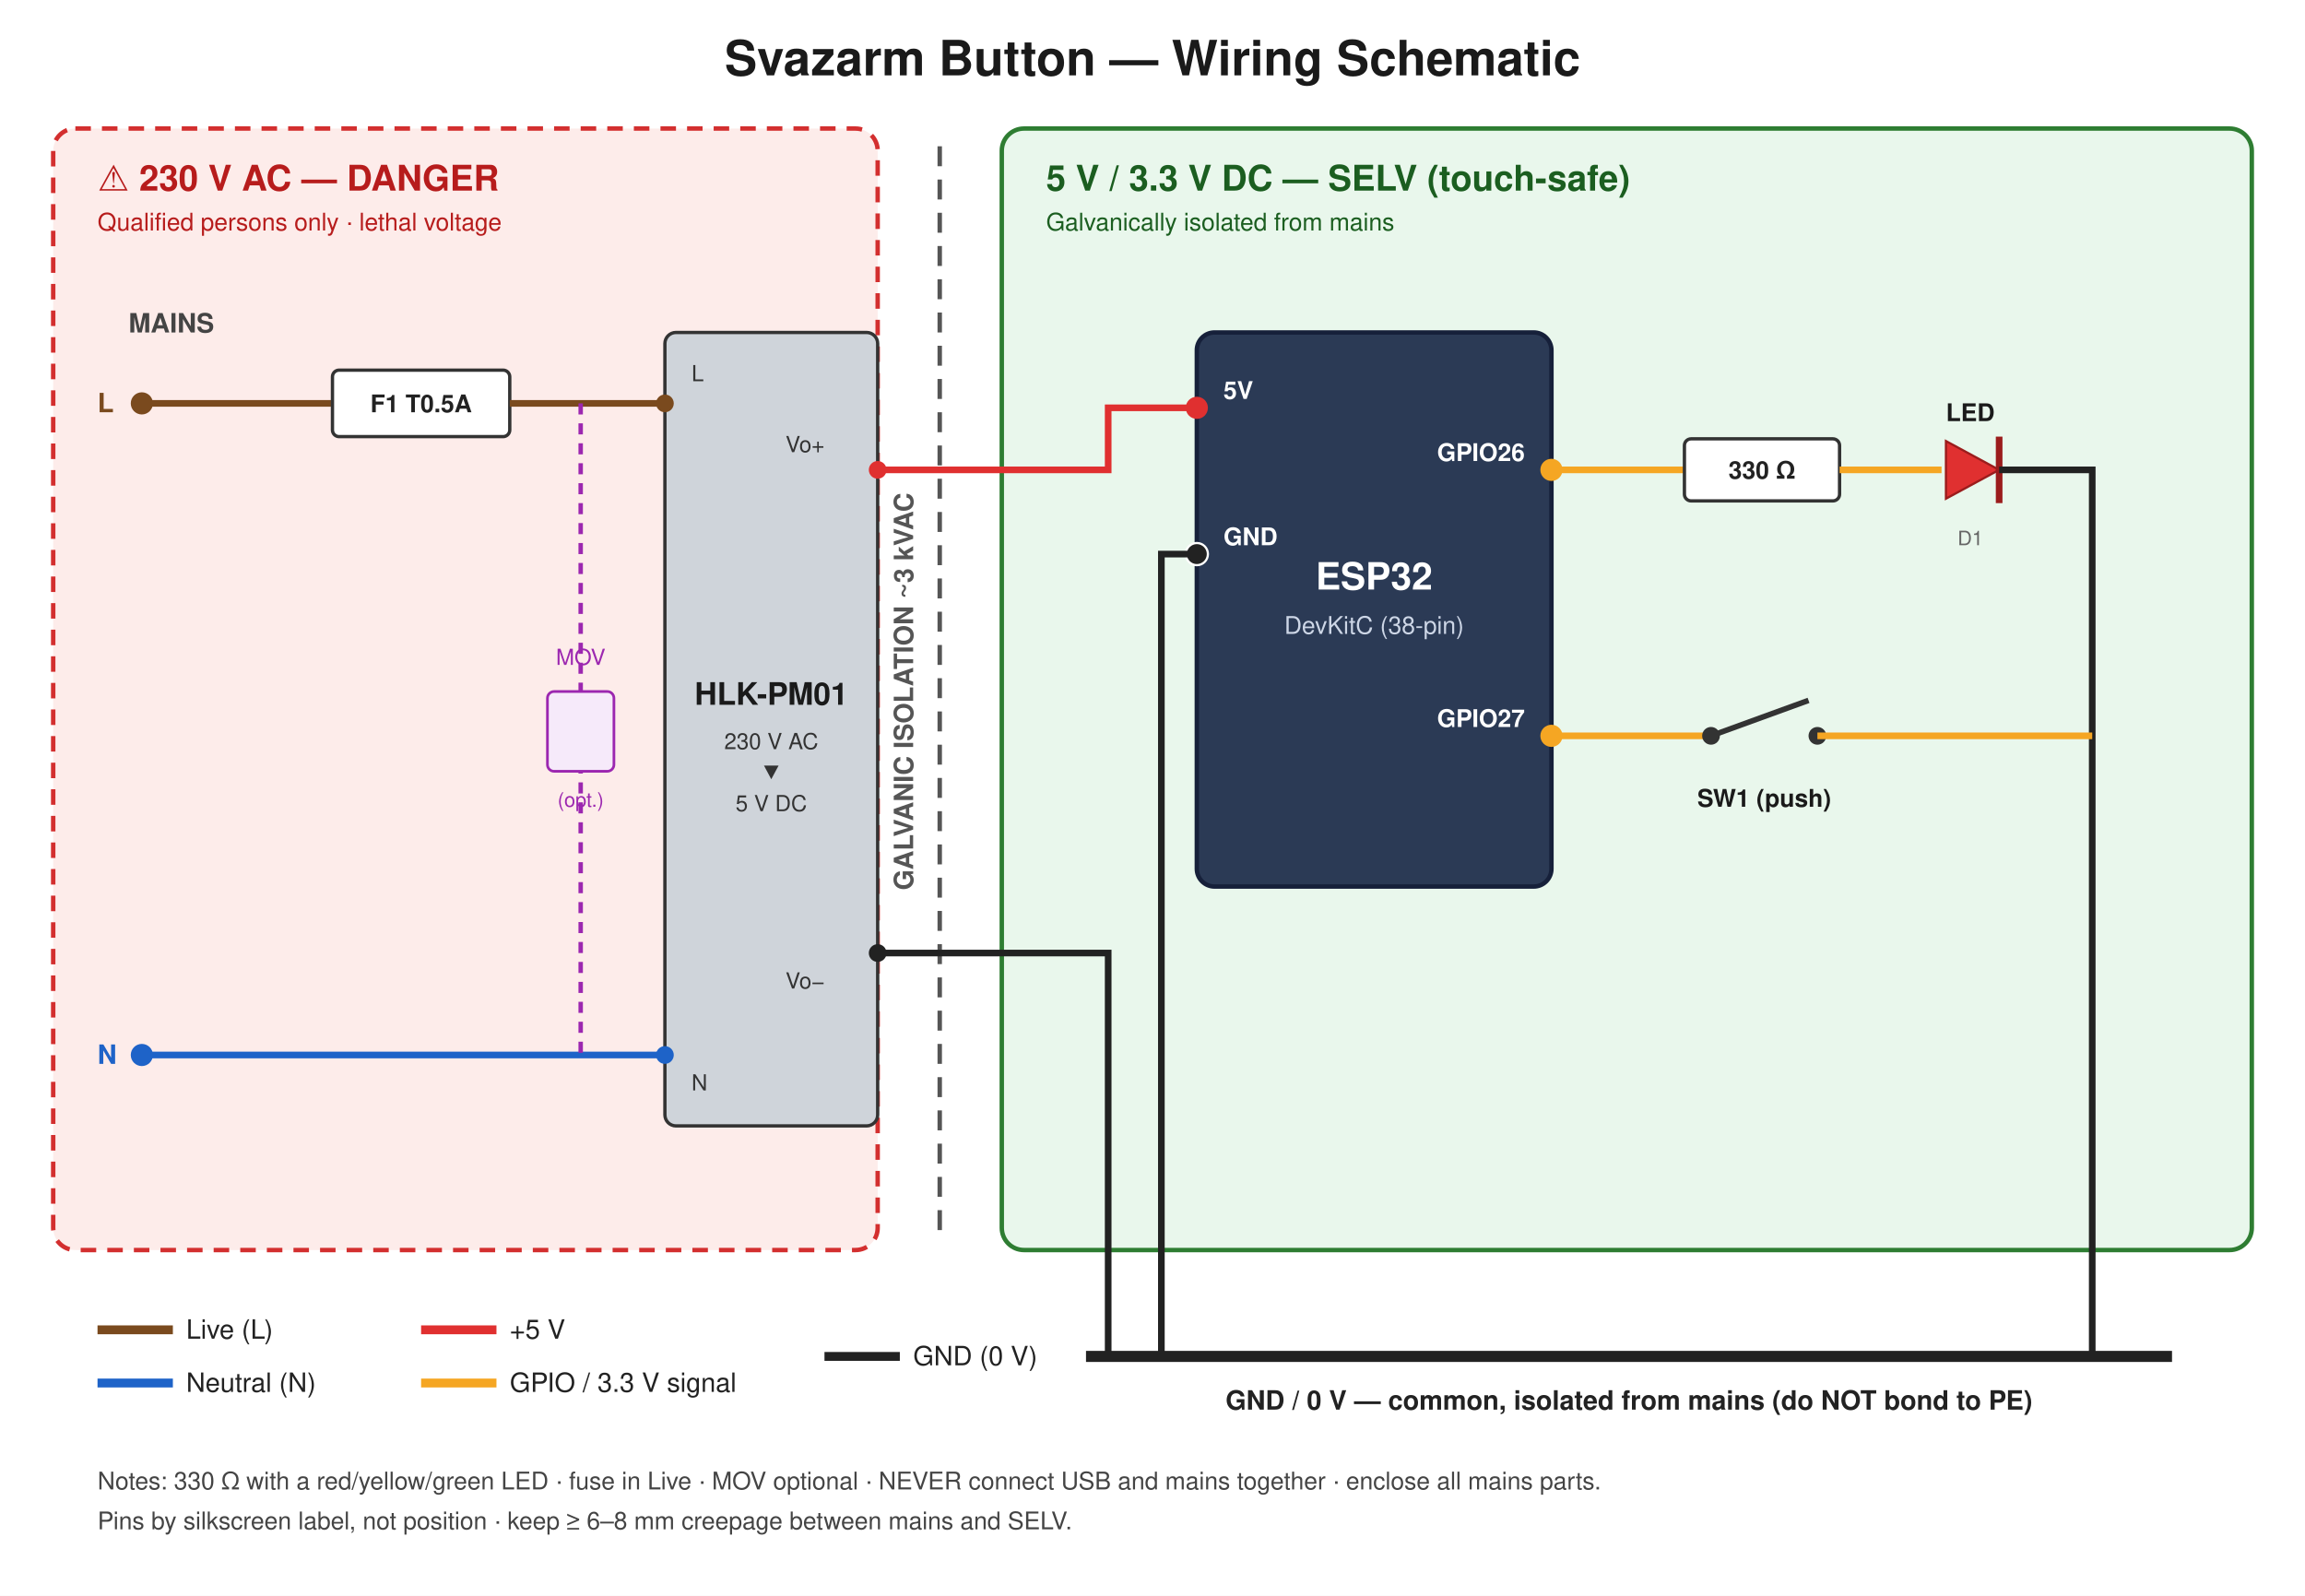
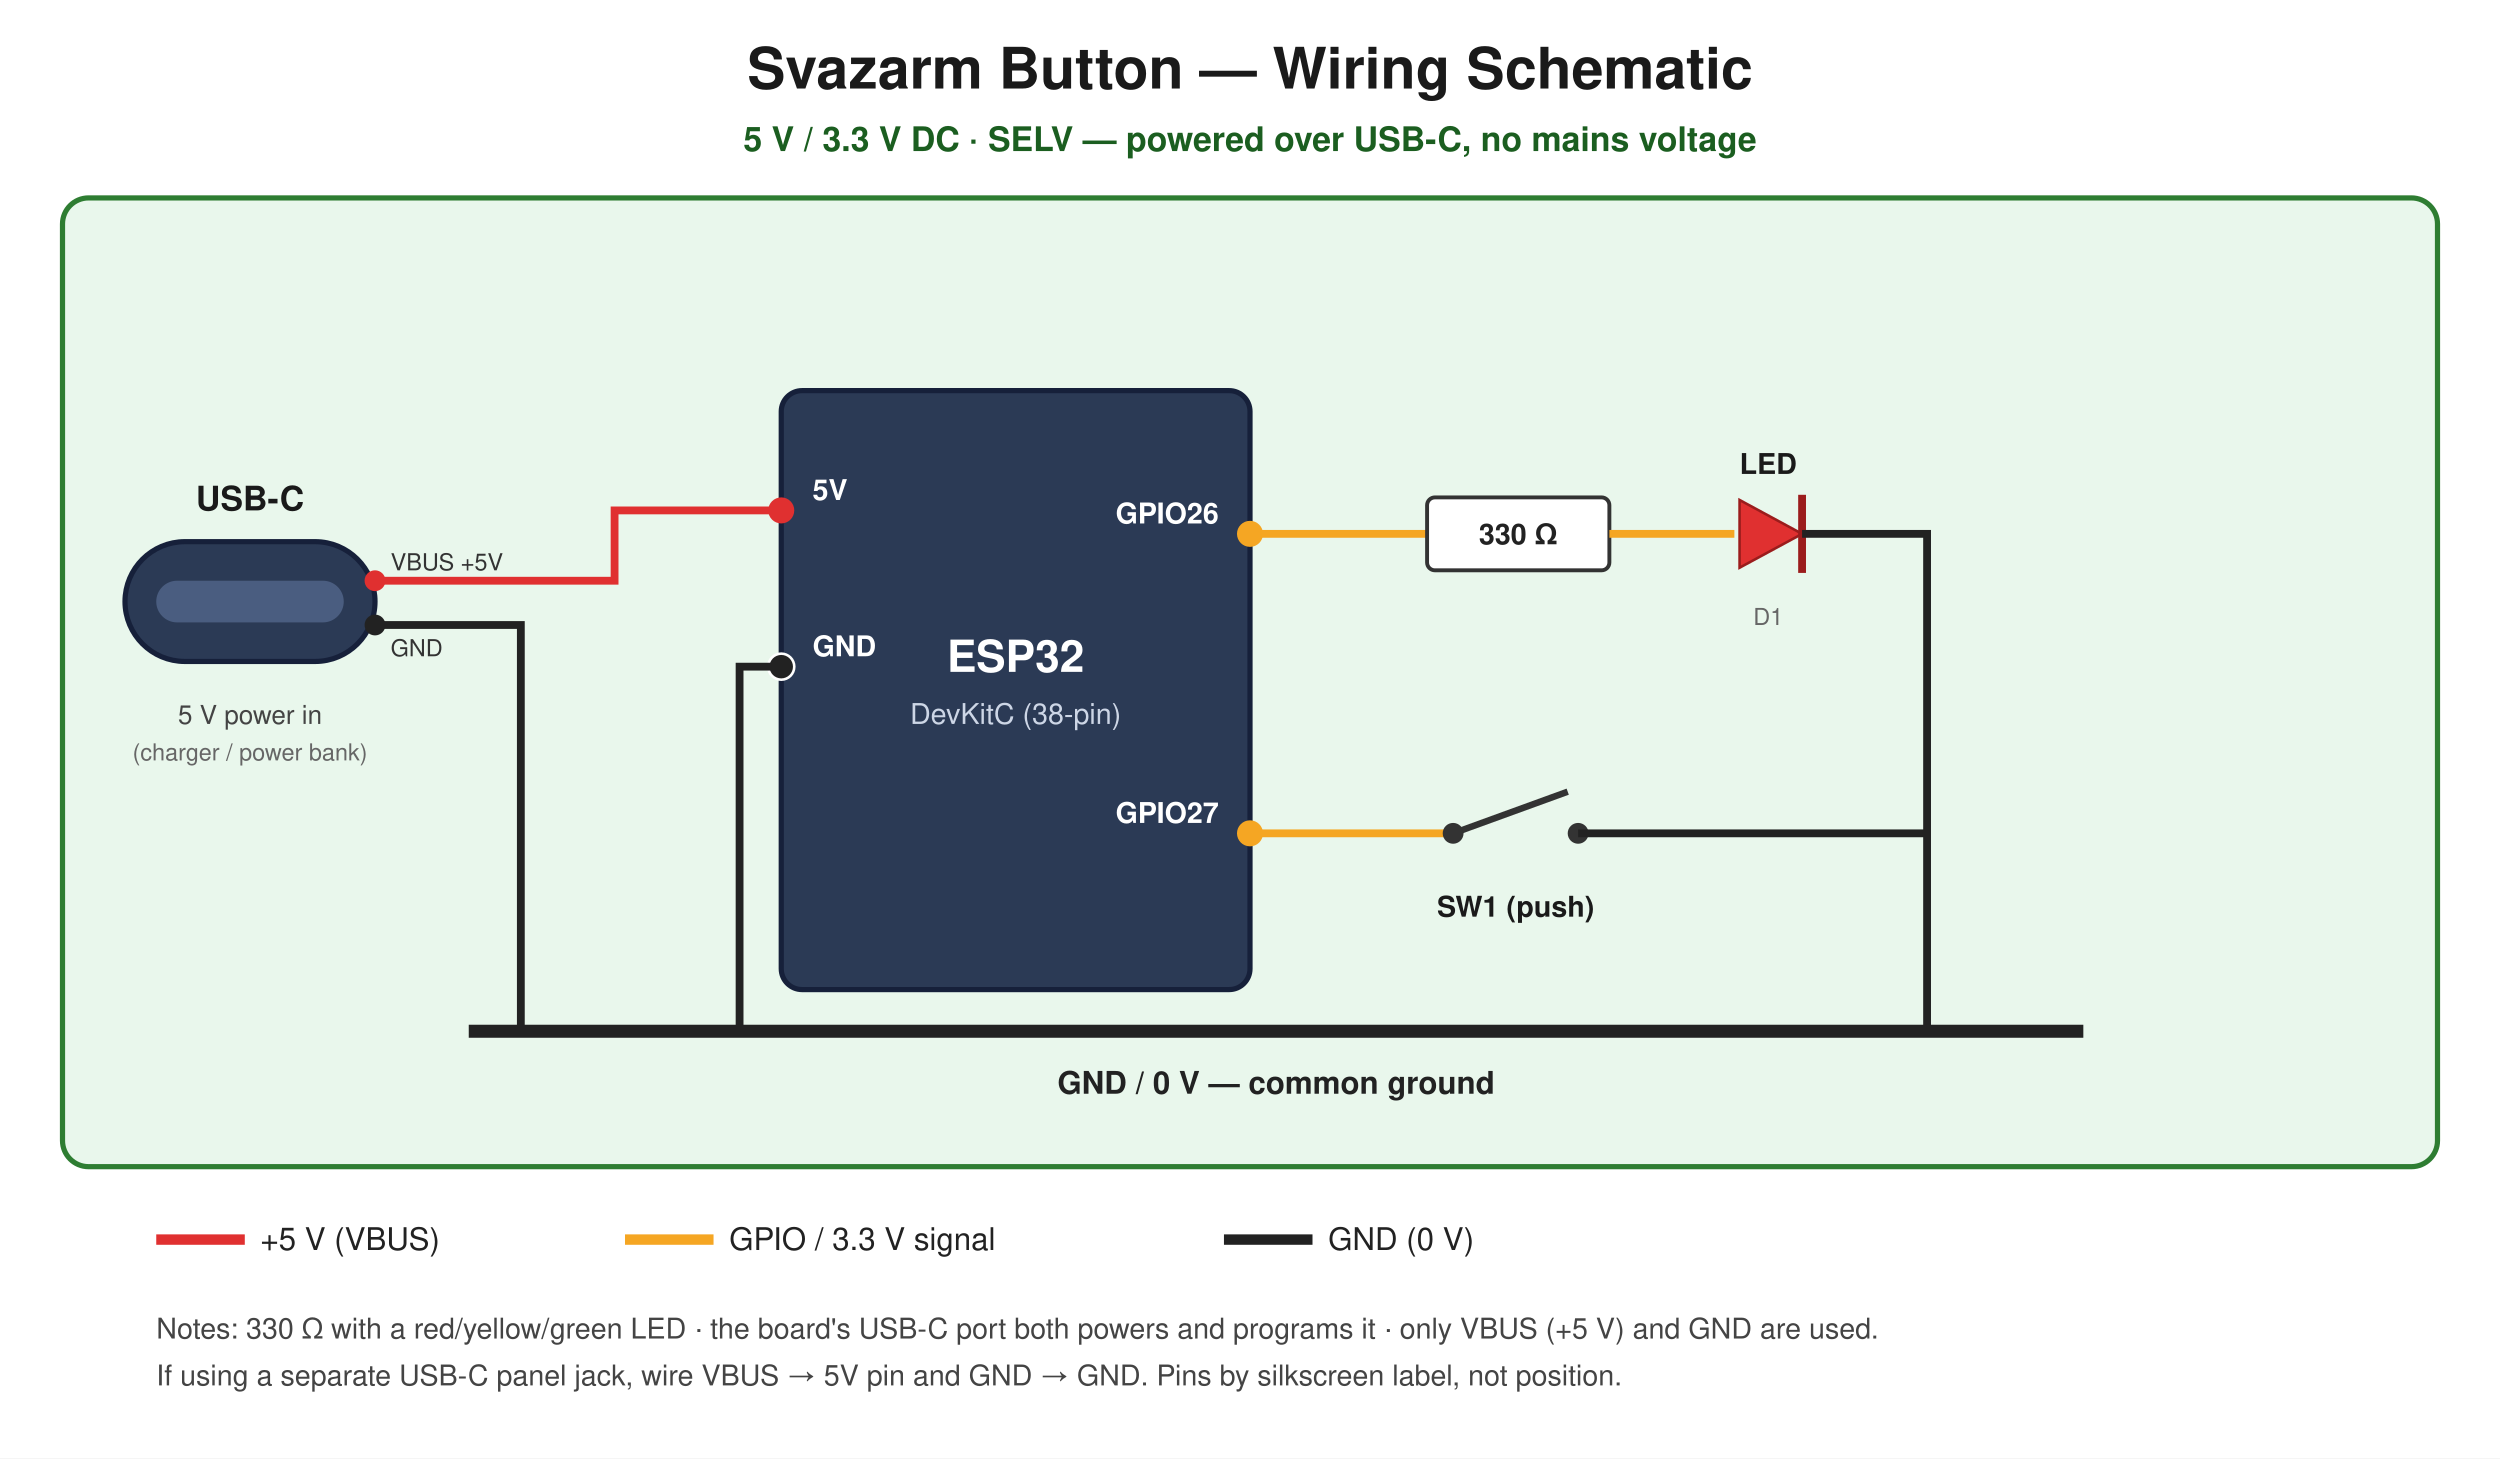
- <svg xmlns="http://www.w3.org/2000/svg" viewBox="0 0 1040 720" font-family="Segoe UI, Helvetica, Arial, sans-serif">
-   <rect x="0" y="0" width="1040" height="720" fill="#ffffff" />
-   <text x="520" y="34" text-anchor="middle" font-size="22" font-weight="700" fill="#1a1a1a">Svazarm Button — Wiring Schematic</text>
-   <rect x="24" y="58" width="372" height="506" rx="10" fill="#fdecea" stroke="#d32f2f" stroke-width="2" stroke-dasharray="7 5" />
-   <text x="44" y="86" font-size="16" font-weight="700" fill="#b71c1c">⚠ 230 V AC — DANGER</text>
-   <text x="44" y="104" font-size="11" fill="#b71c1c">Qualified persons only · lethal voltage</text>
-   <rect x="452" y="58" width="564" height="506" rx="10" fill="#e9f7ec" stroke="#2e7d32" stroke-width="2" />
-   <text x="472" y="86" font-size="16" font-weight="700" fill="#1b5e20">5 V / 3.3 V DC — SELV (touch-safe)</text>
-   <text x="472" y="104" font-size="11" fill="#1b5e20">Galvanically isolated from mains</text>
-   <line x1="424" y1="66" x2="424" y2="556" stroke="#555" stroke-width="2" stroke-dasharray="9 6" />
-   <text x="412" y="312" font-size="12" font-weight="600" fill="#555" transform="rotate(-90 412 312)" text-anchor="middle">GALVANIC ISOLATION  ~3 kVAC</text>
-   <text x="58" y="150" font-size="12" font-weight="600" fill="#444">MAINS</text>
-   <circle cx="64" cy="182" r="5" fill="#7a4a1e" />
-   <text x="44" y="186" font-size="12" font-weight="700" fill="#7a4a1e">L</text>
-   <circle cx="64" cy="476" r="5" fill="#1e63c8" />
-   <text x="44" y="480" font-size="12" font-weight="700" fill="#1e63c8">N</text>
-   <polyline points="64,182 150,182" fill="none" stroke="#7a4a1e" stroke-width="3" />
-   <rect x="150" y="167" width="80" height="30" rx="3" fill="#ffffff" stroke="#333" stroke-width="1.5" />
-   <text x="190" y="186" text-anchor="middle" font-size="11" font-weight="600" fill="#222">F1  T0.5A</text>
-   <polyline points="230,182 300,182" fill="none" stroke="#7a4a1e" stroke-width="3" />
-   <polyline points="64,476 300,476" fill="none" stroke="#1e63c8" stroke-width="3" />
-   <line x1="262" y1="182" x2="262" y2="476" stroke="#9c27b0" stroke-width="2" stroke-dasharray="5 4" />
-   <rect x="247" y="312" width="30" height="36" rx="3" fill="#f6eafa" stroke="#9c27b0" stroke-width="1.2" />
-   <text x="262" y="300" text-anchor="middle" font-size="10" fill="#9c27b0">MOV</text>
-   <text x="262" y="364" text-anchor="middle" font-size="9" fill="#9c27b0">(opt.)</text>
-   <rect x="300" y="150" width="96" height="358" rx="5" fill="#cfd4da" stroke="#333" stroke-width="1.5" />
-   <text x="348" y="318" text-anchor="middle" font-size="14" font-weight="700" fill="#1a1a1a">HLK-PM01</text>
-   <text x="348" y="338" text-anchor="middle" font-size="10" fill="#333">230 V AC</text>
-   <text x="348" y="352" text-anchor="middle" font-size="11" fill="#333">▼</text>
-   <text x="348" y="366" text-anchor="middle" font-size="10" fill="#333">5 V DC</text>
-   <circle cx="300" cy="182" r="4" fill="#7a4a1e" />
-   <circle cx="300" cy="476" r="4" fill="#1e63c8" />
-   <text x="312" y="172" font-size="10" fill="#333">L</text>
-   <text x="312" y="492" font-size="10" fill="#333">N</text>
-   <circle cx="396" cy="212" r="4" fill="#e03030" />
-   <circle cx="396" cy="430" r="4" fill="#222" />
-   <text x="372" y="204" text-anchor="end" font-size="10" fill="#333">Vo+</text>
-   <text x="372" y="446" text-anchor="end" font-size="10" fill="#333">Vo−</text>
-   <polyline points="396,212 500,212 500,184 540,184" fill="none" stroke="#e03030" stroke-width="3" />
-   <polyline points="396,430 500,430 500,612" fill="none" stroke="#222" stroke-width="3" />
-   <rect x="540" y="150" width="160" height="250" rx="8" fill="#2b3a55" stroke="#16203a" stroke-width="2" />
-   <text x="620" y="266" text-anchor="middle" font-size="17" font-weight="700" fill="#ffffff">ESP32</text>
-   <text x="620" y="286" text-anchor="middle" font-size="11" fill="#cdd6e6">DevKitC (38-pin)</text>
-   <circle cx="540" cy="184" r="5" fill="#e03030" />
-   <text x="552" y="180" font-size="11" font-weight="600" fill="#ffffff">5V</text>
-   <circle cx="540" cy="250" r="5" fill="#222" stroke="#fff" stroke-width="1" />
-   <text x="552" y="246" font-size="11" font-weight="600" fill="#ffffff">GND</text>
-   <circle cx="700" cy="212" r="5" fill="#f5a623" />
-   <text x="688" y="208" text-anchor="end" font-size="11" font-weight="600" fill="#ffffff">GPIO26</text>
-   <circle cx="700" cy="332" r="5" fill="#f5a623" />
-   <text x="688" y="328" text-anchor="end" font-size="11" font-weight="600" fill="#ffffff">GPIO27</text>
-   <polyline points="540,250 524,250 524,612" fill="none" stroke="#222" stroke-width="3" />
-   <polyline points="700,212 760,212" fill="none" stroke="#f5a623" stroke-width="3" />
-   <rect x="760" y="198" width="70" height="28" rx="3" fill="#ffffff" stroke="#333" stroke-width="1.5" />
-   <text x="795" y="216" text-anchor="middle" font-size="11" font-weight="600" fill="#222">330 Ω</text>
-   <polyline points="830,212 876,212" fill="none" stroke="#f5a623" stroke-width="3" />
-   <polygon points="878,199 878,225 902,212" fill="#e03030" stroke="#9b1c1c" stroke-width="1" />
-   <line x1="902" y1="197" x2="902" y2="227" stroke="#9b1c1c" stroke-width="3" />
-   <text x="889" y="190" text-anchor="middle" font-size="11" font-weight="600" fill="#1a1a1a">LED</text>
-   <text x="889" y="246" text-anchor="middle" font-size="9" fill="#666">D1</text>
-   <polyline points="902,212 944,212 944,612" fill="none" stroke="#222" stroke-width="3" />
-   <polyline points="700,332 770,332" fill="none" stroke="#f5a623" stroke-width="3" />
-   <circle cx="772" cy="332" r="4" fill="#333" />
-   <circle cx="820" cy="332" r="4" fill="#333" />
-   <line x1="772" y1="332" x2="816" y2="316" stroke="#333" stroke-width="2.5" />
-   <text x="796" y="364" text-anchor="middle" font-size="11" font-weight="600" fill="#1a1a1a">SW1 (push)</text>
-   <polyline points="820,332 944,332" fill="none" stroke="#f5a623" stroke-width="3" />
-   <line x1="490" y1="612" x2="980" y2="612" stroke="#222" stroke-width="5" />
-   <text x="735" y="636" text-anchor="middle" font-size="12" font-weight="600" fill="#222">GND / 0 V  —  common, isolated from mains (do NOT bond to PE)</text>
+ <svg xmlns="http://www.w3.org/2000/svg" viewBox="0 0 960 560" font-family="Segoe UI, Helvetica, Arial, sans-serif">
+   <rect x="0" y="0" width="960" height="560" fill="#ffffff" />
+   <text x="480" y="34" text-anchor="middle" font-size="22" font-weight="700" fill="#1a1a1a">Svazarm Button — Wiring Schematic</text>
+   <text x="480" y="58" text-anchor="middle" font-size="13" font-weight="600" fill="#1b5e20">5 V / 3.3 V DC · SELV — powered over USB-C, no mains voltage</text>
+   <rect x="24" y="76" width="912" height="372" rx="10" fill="#e9f7ec" stroke="#2e7d32" stroke-width="2" />
+   <text x="96" y="196" text-anchor="middle" font-size="13" font-weight="700" fill="#1a1a1a">USB-C</text>
+   <rect x="48" y="208" width="96" height="46" rx="23" fill="#2b3a55" stroke="#16203a" stroke-width="2" />
+   <rect x="60" y="223" width="72" height="16" rx="8" fill="#4a5d80" />
+   <text x="96" y="278" text-anchor="middle" font-size="10" fill="#444">5 V power in</text>
+   <text x="96" y="292" text-anchor="middle" font-size="9" fill="#666">(charger / power bank)</text>
+   <circle cx="144" cy="223" r="4" fill="#e03030" />
+   <circle cx="144" cy="240" r="4" fill="#222" />
+   <text x="150" y="219" font-size="9" fill="#333">VBUS +5V</text>
+   <text x="150" y="252" font-size="9" fill="#333">GND</text>
+   <polyline points="144,223 236,223 236,196 300,196" fill="none" stroke="#e03030" stroke-width="3" />
+   <polyline points="144,240 200,240 200,396" fill="none" stroke="#222" stroke-width="3" />
+   <rect x="300" y="150" width="180" height="230" rx="8" fill="#2b3a55" stroke="#16203a" stroke-width="2" />
+   <text x="390" y="258" text-anchor="middle" font-size="17" font-weight="700" fill="#ffffff">ESP32</text>
+   <text x="390" y="278" text-anchor="middle" font-size="11" fill="#cdd6e6">DevKitC (38-pin)</text>
+   <circle cx="300" cy="196" r="5" fill="#e03030" />
+   <text x="312" y="192" font-size="11" font-weight="600" fill="#ffffff">5V</text>
+   <circle cx="300" cy="256" r="5" fill="#222" stroke="#fff" stroke-width="1" />
+   <text x="312" y="252" font-size="11" font-weight="600" fill="#ffffff">GND</text>
+   <circle cx="480" cy="205" r="5" fill="#f5a623" />
+   <text x="468" y="201" text-anchor="end" font-size="11" font-weight="600" fill="#ffffff">GPIO26</text>
+   <circle cx="480" cy="320" r="5" fill="#f5a623" />
+   <text x="468" y="316" text-anchor="end" font-size="11" font-weight="600" fill="#ffffff">GPIO27</text>
+   <polyline points="300,256 284,256 284,396" fill="none" stroke="#222" stroke-width="3" />
+   <polyline points="480,205 548,205" fill="none" stroke="#f5a623" stroke-width="3" />
+   <rect x="548" y="191" width="70" height="28" rx="3" fill="#ffffff" stroke="#333" stroke-width="1.5" />
+   <text x="583" y="209" text-anchor="middle" font-size="11" font-weight="600" fill="#222">330 Ω</text>
+   <polyline points="618,205 666,205" fill="none" stroke="#f5a623" stroke-width="3" />
+   <polygon points="668,192 668,218 692,205" fill="#e03030" stroke="#9b1c1c" stroke-width="1" />
+   <line x1="692" y1="190" x2="692" y2="220" stroke="#9b1c1c" stroke-width="3" />
+   <text x="679" y="182" text-anchor="middle" font-size="11" font-weight="600" fill="#1a1a1a">LED</text>
+   <text x="679" y="240" text-anchor="middle" font-size="9" fill="#666">D1</text>
+   <polyline points="692,205 740,205 740,396" fill="none" stroke="#222" stroke-width="3" />
+   <polyline points="480,320 556,320" fill="none" stroke="#f5a623" stroke-width="3" />
+   <circle cx="558" cy="320" r="4" fill="#333" />
+   <circle cx="606" cy="320" r="4" fill="#333" />
+   <line x1="558" y1="320" x2="602" y2="304" stroke="#333" stroke-width="2.5" />
+   <text x="582" y="352" text-anchor="middle" font-size="11" font-weight="600" fill="#1a1a1a">SW1 (push)</text>
+   <polyline points="606,320 740,320" fill="none" stroke="#222" stroke-width="3" />
+   <line x1="180" y1="396" x2="800" y2="396" stroke="#222" stroke-width="5" />
+   <text x="490" y="420" text-anchor="middle" font-size="12" font-weight="600" fill="#222">GND / 0 V — common ground</text>
  <g font-size="12" fill="#222">
-     <line x1="44" y1="600" x2="78" y2="600" stroke="#7a4a1e" stroke-width="4" />
-     <text x="84" y="604">Live (L)</text>
-     <line x1="44" y1="624" x2="78" y2="624" stroke="#1e63c8" stroke-width="4" />
-     <text x="84" y="628">Neutral (N)</text>
-     <line x1="190" y1="600" x2="224" y2="600" stroke="#e03030" stroke-width="4" />
-     <text x="230" y="604">+5 V</text>
-     <line x1="190" y1="624" x2="224" y2="624" stroke="#f5a623" stroke-width="4" />
-     <text x="230" y="628">GPIO / 3.3 V signal</text>
-     <line x1="372" y1="612" x2="406" y2="612" stroke="#222" stroke-width="4" />
-     <text x="412" y="616">GND (0 V)</text>
+     <line x1="60" y1="476" x2="94" y2="476" stroke="#e03030" stroke-width="4" />
+     <text x="100" y="480">+5 V (VBUS)</text>
+     <line x1="240" y1="476" x2="274" y2="476" stroke="#f5a623" stroke-width="4" />
+     <text x="280" y="480">GPIO / 3.3 V signal</text>
+     <line x1="470" y1="476" x2="504" y2="476" stroke="#222" stroke-width="4" />
+     <text x="510" y="480">GND (0 V)</text>
  </g>
-   <text x="44" y="672" font-size="11" fill="#444">Notes: 330 Ω with a red/yellow/green LED · fuse in Live · MOV optional · NEVER connect USB and mains together · enclose all mains parts.</text>
-   <text x="44" y="690" font-size="11" fill="#444">Pins by silkscreen label, not position · keep ≥ 6–8 mm creepage between mains and SELV.</text>
+   <text x="60" y="514" font-size="11" fill="#444">Notes: 330 Ω with a red/yellow/green LED · the board's USB-C port both powers and programs it · only VBUS (+5 V) and GND are used.</text>
+   <text x="60" y="532" font-size="11" fill="#444">If using a separate USB-C panel jack, wire VBUS → 5V pin and GND → GND. Pins by silkscreen label, not position.</text>
</svg>
